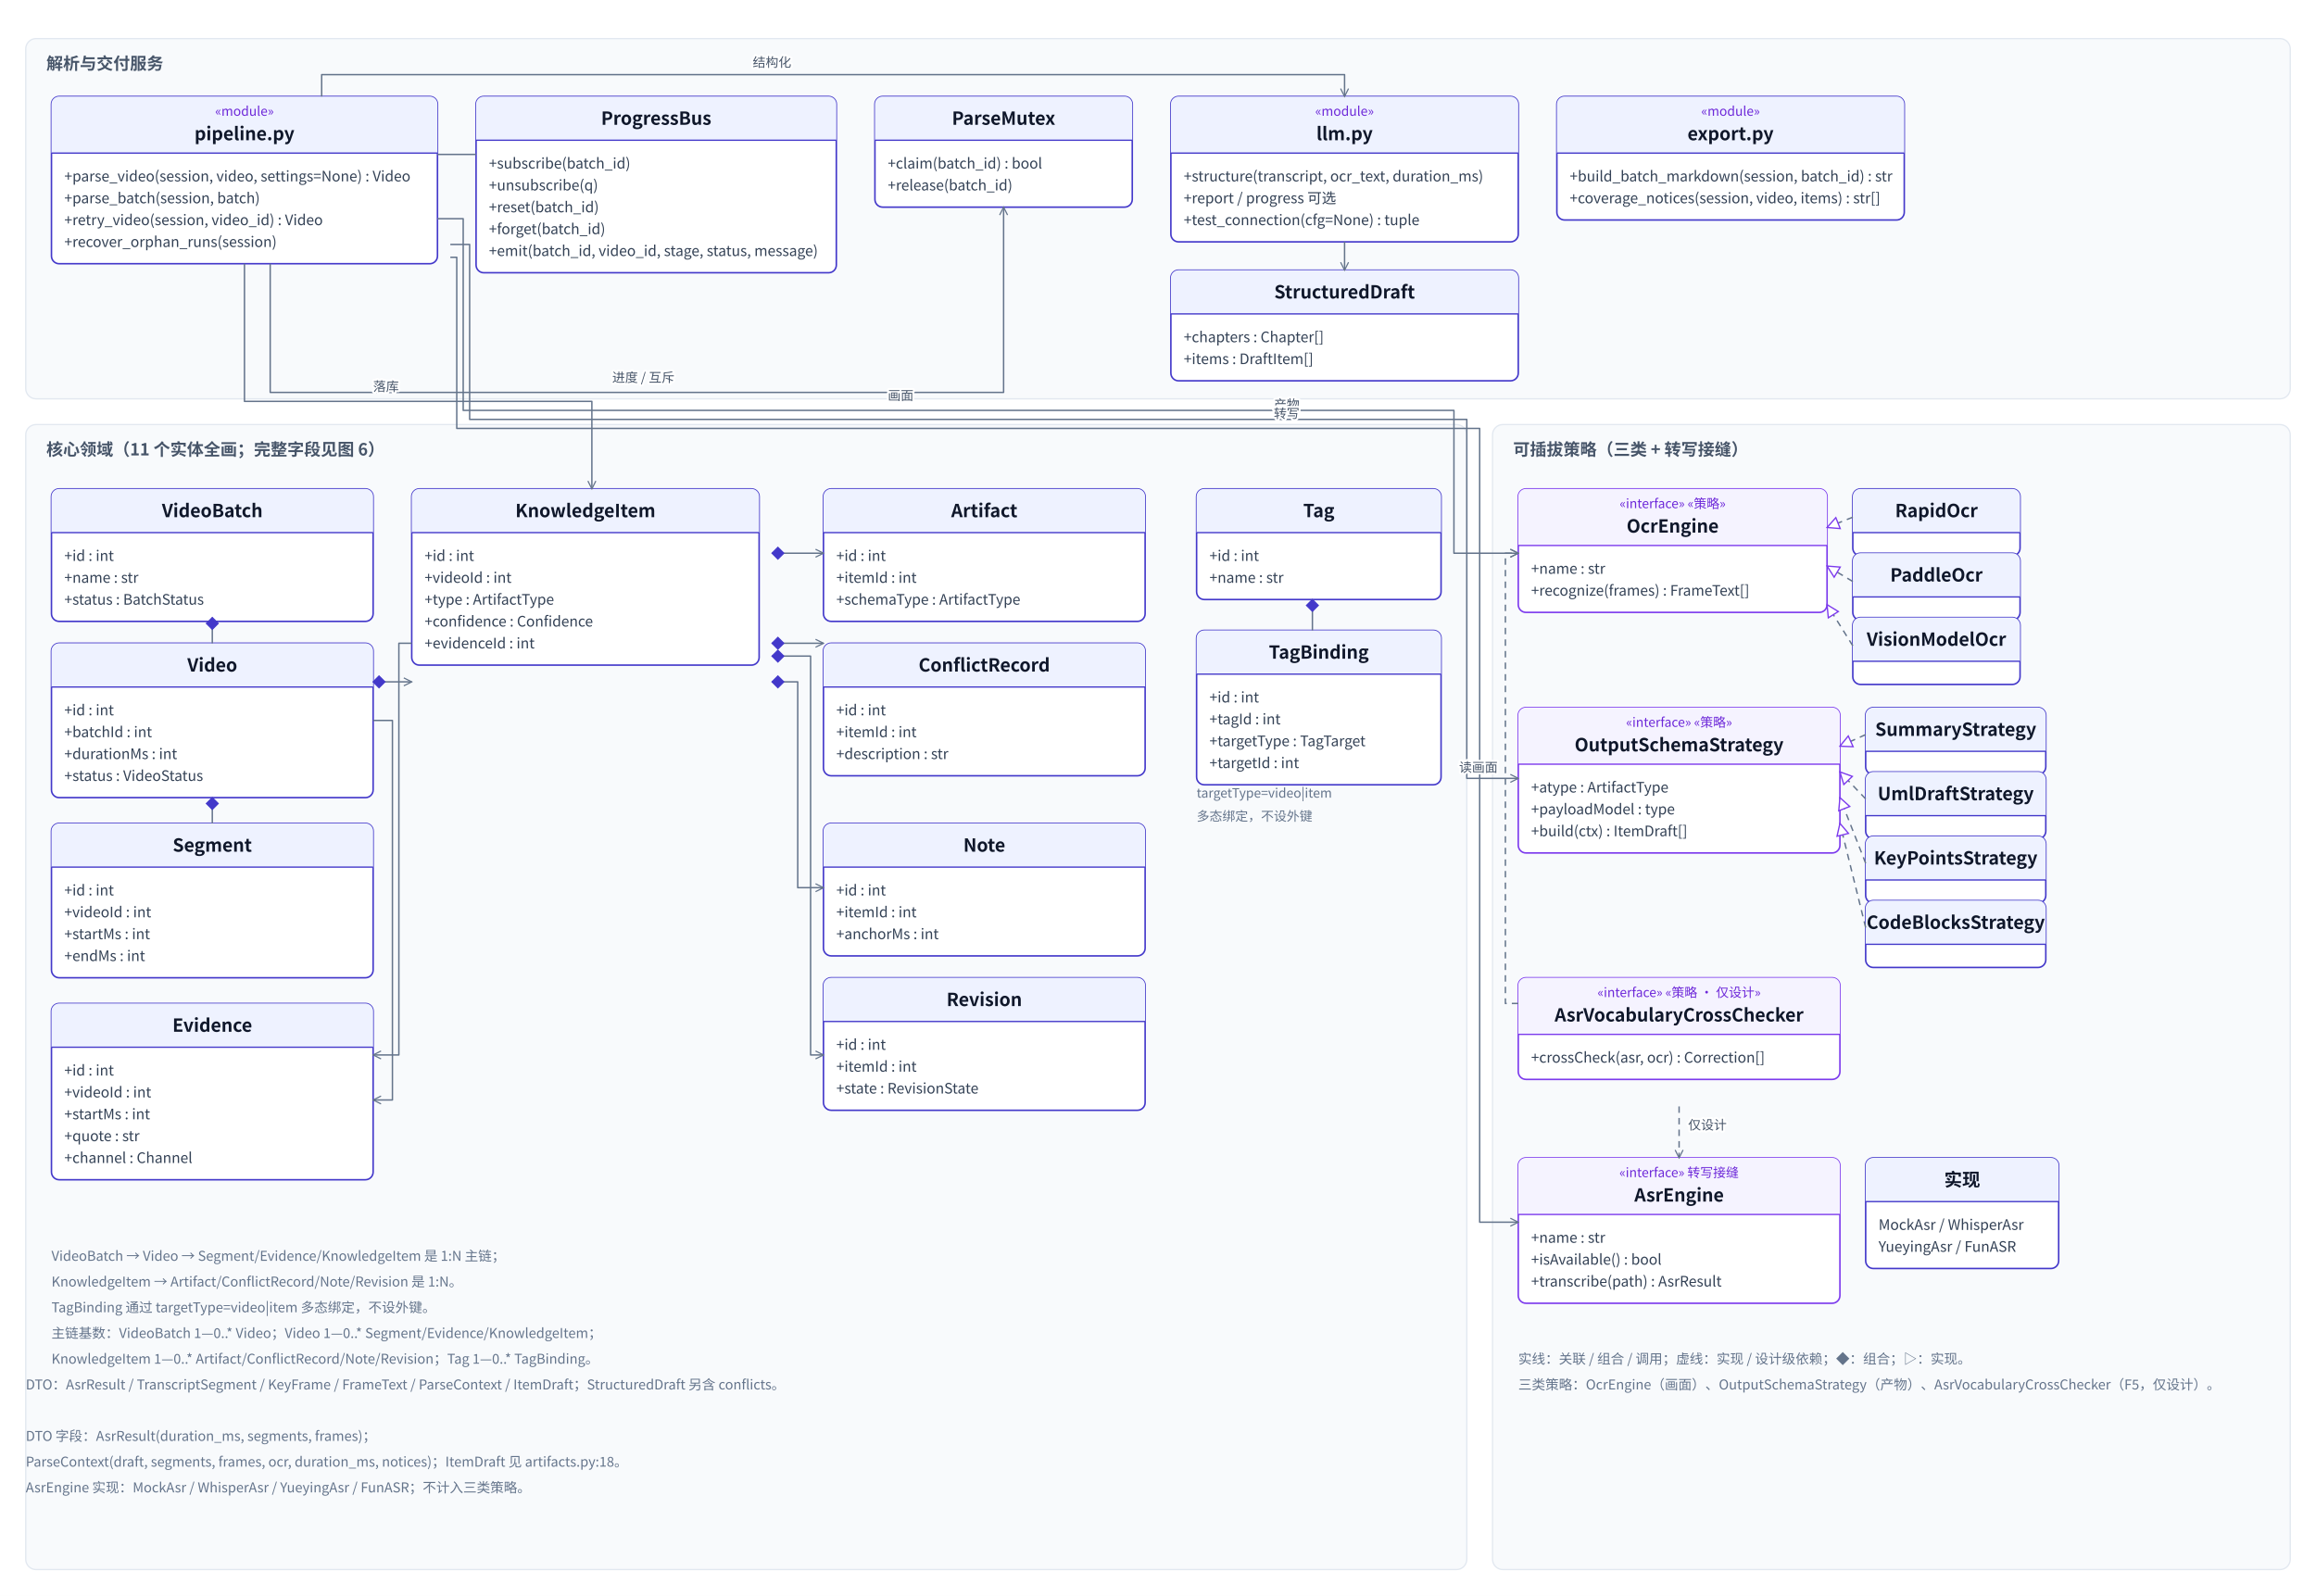
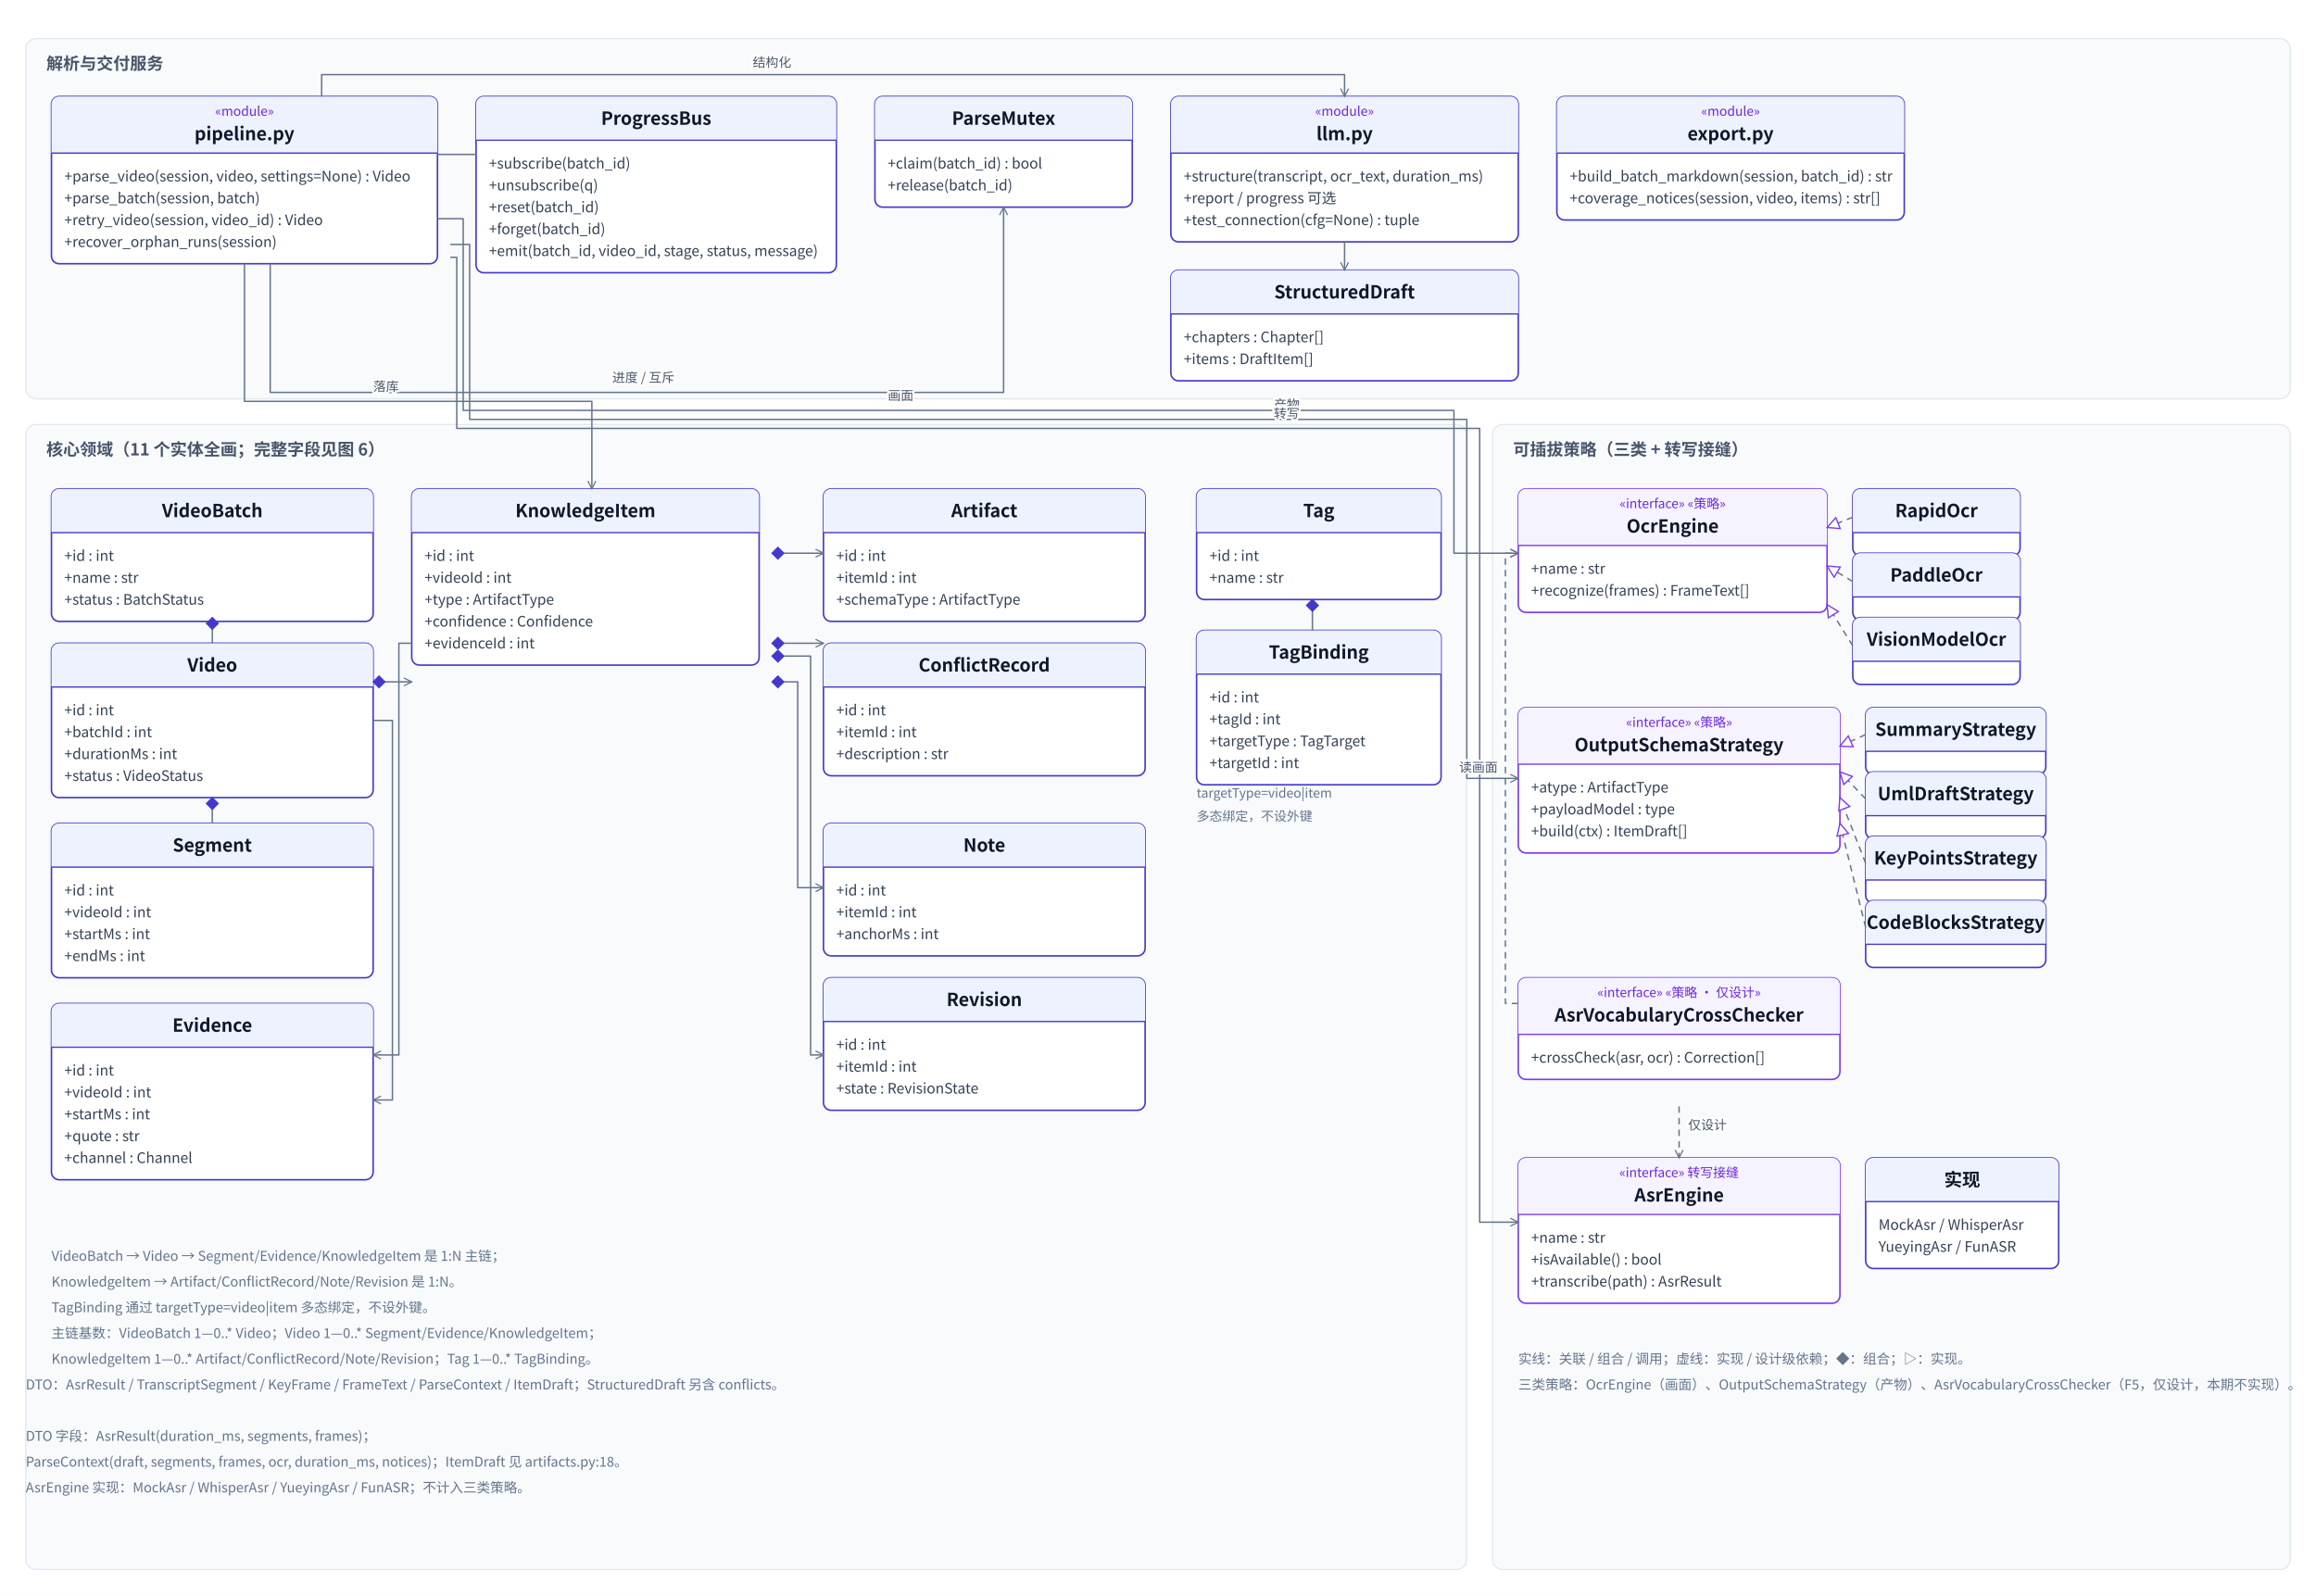
<svg xmlns="http://www.w3.org/2000/svg" width="1800" height="1240" viewBox="0 0 1800 1240" font-family="Source Han Sans CN, Microsoft YaHei, PingFang SC, Noto Sans CJK SC, sans-serif">
  <defs>
    <marker id="arrow" viewBox="0 0 10 10" refX="9" refY="5" markerWidth="7" markerHeight="7" orient="auto-start-reverse">
      <path d="M1,1 L9,5 L1,9" fill="none" stroke="#64748B" stroke-width="1.2" />
    </marker>
    <marker id="tri" viewBox="0 0 12 12" refX="11" refY="6" markerWidth="10" markerHeight="10" orient="auto-start-reverse">
      <path d="M1,1 L11,6 L1,11 z" fill="#FFFFFF" stroke="#7C3AED" stroke-width="1.1" />
    </marker>
    <marker id="diamond" viewBox="0 0 12 12" refX="1" refY="6" markerWidth="10" markerHeight="10" orient="auto">
      <path d="M1,6 L6,1 L11,6 L6,11 z" fill="#4338CA" stroke="#4338CA" stroke-width="1" />
    </marker>
  </defs>
  <rect x="0" y="0" width="1800" height="1240" rx="0" fill="#FFFFFF" stroke="#FFFFFF" stroke-width="1" />
  <rect x="20" y="30" width="1760" height="280" rx="8" fill="#F8FAFC" stroke="#E2E8F0" stroke-width="1" />
  <text x="36" y="54" font-family="Source Han Sans CN, Microsoft YaHei, PingFang SC, Noto Sans CJK SC, sans-serif" font-size="13" font-weight="bold" fill="#475569" text-anchor="start">解析与交付服务</text>
  <rect x="40" y="75" width="300" height="130" rx="6" fill="#FFFFFF" stroke="#4338CA" stroke-width="1.2" />
  <path d="M46,75 h288 a6,6 0 0 1 6,6 v38 h-300 v-38 a6,6 0 0 1 6,-6 z" fill="#EEF2FF" />
  <line x1="40" y1="119" x2="340" y2="119" stroke="#4338CA" stroke-width="1" />
  <text x="190.0" y="90" font-family="Source Han Sans CN, Microsoft YaHei, PingFang SC, Noto Sans CJK SC, sans-serif" font-size="10" font-weight="normal" fill="#6D28D9" text-anchor="middle">«module»</text>
  <text x="190.0" y="109" font-family="Source Han Sans CN, Microsoft YaHei, PingFang SC, Noto Sans CJK SC, sans-serif" font-size="14" font-weight="bold" fill="#0F172A" text-anchor="middle">pipeline.py</text>
  <text x="50" y="141" font-family="Source Han Sans CN, Microsoft YaHei, PingFang SC, Noto Sans CJK SC, sans-serif" font-size="11.2" font-weight="normal" fill="#334155" text-anchor="start">+parse_video(session, video, settings=None) : Video</text>
  <text x="50" y="158" font-family="Source Han Sans CN, Microsoft YaHei, PingFang SC, Noto Sans CJK SC, sans-serif" font-size="11.2" font-weight="normal" fill="#334155" text-anchor="start">+parse_batch(session, batch)</text>
  <text x="50" y="175" font-family="Source Han Sans CN, Microsoft YaHei, PingFang SC, Noto Sans CJK SC, sans-serif" font-size="11.2" font-weight="normal" fill="#334155" text-anchor="start">+retry_video(session, video_id) : Video</text>
  <text x="50" y="192" font-family="Source Han Sans CN, Microsoft YaHei, PingFang SC, Noto Sans CJK SC, sans-serif" font-size="11.2" font-weight="normal" fill="#334155" text-anchor="start">+recover_orphan_runs(session)</text>
  <rect x="370" y="75" width="280" height="137" rx="6" fill="#FFFFFF" stroke="#4338CA" stroke-width="1.2" />
  <path d="M376,75 h268 a6,6 0 0 1 6,6 v28 h-280 v-28 a6,6 0 0 1 6,-6 z" fill="#EEF2FF" />
  <line x1="370" y1="109" x2="650" y2="109" stroke="#4338CA" stroke-width="1" />
  <text x="510.0" y="97" font-family="Source Han Sans CN, Microsoft YaHei, PingFang SC, Noto Sans CJK SC, sans-serif" font-size="14" font-weight="bold" fill="#0F172A" text-anchor="middle">ProgressBus</text>
  <text x="380" y="131" font-family="Source Han Sans CN, Microsoft YaHei, PingFang SC, Noto Sans CJK SC, sans-serif" font-size="11.2" font-weight="normal" fill="#334155" text-anchor="start">+subscribe(batch_id)</text>
  <text x="380" y="148" font-family="Source Han Sans CN, Microsoft YaHei, PingFang SC, Noto Sans CJK SC, sans-serif" font-size="11.2" font-weight="normal" fill="#334155" text-anchor="start">+unsubscribe(q)</text>
  <text x="380" y="165" font-family="Source Han Sans CN, Microsoft YaHei, PingFang SC, Noto Sans CJK SC, sans-serif" font-size="11.2" font-weight="normal" fill="#334155" text-anchor="start">+reset(batch_id)</text>
  <text x="380" y="182" font-family="Source Han Sans CN, Microsoft YaHei, PingFang SC, Noto Sans CJK SC, sans-serif" font-size="11.2" font-weight="normal" fill="#334155" text-anchor="start">+forget(batch_id)</text>
  <text x="380" y="199" font-family="Source Han Sans CN, Microsoft YaHei, PingFang SC, Noto Sans CJK SC, sans-serif" font-size="11.2" font-weight="normal" fill="#334155" text-anchor="start">+emit(batch_id, video_id, stage, status, message)</text>
  <rect x="680" y="75" width="200" height="86" rx="6" fill="#FFFFFF" stroke="#4338CA" stroke-width="1.2" />
  <path d="M686,75 h188 a6,6 0 0 1 6,6 v28 h-200 v-28 a6,6 0 0 1 6,-6 z" fill="#EEF2FF" />
  <line x1="680" y1="109" x2="880" y2="109" stroke="#4338CA" stroke-width="1" />
  <text x="780.0" y="97" font-family="Source Han Sans CN, Microsoft YaHei, PingFang SC, Noto Sans CJK SC, sans-serif" font-size="14" font-weight="bold" fill="#0F172A" text-anchor="middle">ParseMutex</text>
  <text x="690" y="131" font-family="Source Han Sans CN, Microsoft YaHei, PingFang SC, Noto Sans CJK SC, sans-serif" font-size="11.2" font-weight="normal" fill="#334155" text-anchor="start">+claim(batch_id) : bool</text>
  <text x="690" y="148" font-family="Source Han Sans CN, Microsoft YaHei, PingFang SC, Noto Sans CJK SC, sans-serif" font-size="11.2" font-weight="normal" fill="#334155" text-anchor="start">+release(batch_id)</text>
  <rect x="910" y="75" width="270" height="113" rx="6" fill="#FFFFFF" stroke="#4338CA" stroke-width="1.2" />
  <path d="M916,75 h258 a6,6 0 0 1 6,6 v38 h-270 v-38 a6,6 0 0 1 6,-6 z" fill="#EEF2FF" />
  <line x1="910" y1="119" x2="1180" y2="119" stroke="#4338CA" stroke-width="1" />
  <text x="1045.0" y="90" font-family="Source Han Sans CN, Microsoft YaHei, PingFang SC, Noto Sans CJK SC, sans-serif" font-size="10" font-weight="normal" fill="#6D28D9" text-anchor="middle">«module»</text>
  <text x="1045.0" y="109" font-family="Source Han Sans CN, Microsoft YaHei, PingFang SC, Noto Sans CJK SC, sans-serif" font-size="14" font-weight="bold" fill="#0F172A" text-anchor="middle">llm.py</text>
  <text x="920" y="141" font-family="Source Han Sans CN, Microsoft YaHei, PingFang SC, Noto Sans CJK SC, sans-serif" font-size="11.2" font-weight="normal" fill="#334155" text-anchor="start">+structure(transcript, ocr_text, duration_ms)</text>
  <text x="920" y="158" font-family="Source Han Sans CN, Microsoft YaHei, PingFang SC, Noto Sans CJK SC, sans-serif" font-size="11.2" font-weight="normal" fill="#334155" text-anchor="start">+report / progress 可选</text>
  <text x="920" y="175" font-family="Source Han Sans CN, Microsoft YaHei, PingFang SC, Noto Sans CJK SC, sans-serif" font-size="11.2" font-weight="normal" fill="#334155" text-anchor="start">+test_connection(cfg=None) : tuple</text>
  <rect x="1210" y="75" width="270" height="96" rx="6" fill="#FFFFFF" stroke="#4338CA" stroke-width="1.2" />
  <path d="M1216,75 h258 a6,6 0 0 1 6,6 v38 h-270 v-38 a6,6 0 0 1 6,-6 z" fill="#EEF2FF" />
  <line x1="1210" y1="119" x2="1480" y2="119" stroke="#4338CA" stroke-width="1" />
  <text x="1345.0" y="90" font-family="Source Han Sans CN, Microsoft YaHei, PingFang SC, Noto Sans CJK SC, sans-serif" font-size="10" font-weight="normal" fill="#6D28D9" text-anchor="middle">«module»</text>
  <text x="1345.0" y="109" font-family="Source Han Sans CN, Microsoft YaHei, PingFang SC, Noto Sans CJK SC, sans-serif" font-size="14" font-weight="bold" fill="#0F172A" text-anchor="middle">export.py</text>
  <text x="1220" y="141" font-family="Source Han Sans CN, Microsoft YaHei, PingFang SC, Noto Sans CJK SC, sans-serif" font-size="11.2" font-weight="normal" fill="#334155" text-anchor="start">+build_batch_markdown(session, batch_id) : str</text>
  <text x="1220" y="158" font-family="Source Han Sans CN, Microsoft YaHei, PingFang SC, Noto Sans CJK SC, sans-serif" font-size="11.2" font-weight="normal" fill="#334155" text-anchor="start">+coverage_notices(session, video, items) : str[]</text>
  <rect x="910" y="210" width="270" height="86" rx="6" fill="#FFFFFF" stroke="#4338CA" stroke-width="1.2" />
  <path d="M916,210 h258 a6,6 0 0 1 6,6 v28 h-270 v-28 a6,6 0 0 1 6,-6 z" fill="#EEF2FF" />
  <line x1="910" y1="244" x2="1180" y2="244" stroke="#4338CA" stroke-width="1" />
  <text x="1045.0" y="232" font-family="Source Han Sans CN, Microsoft YaHei, PingFang SC, Noto Sans CJK SC, sans-serif" font-size="14" font-weight="bold" fill="#0F172A" text-anchor="middle">StructuredDraft</text>
  <text x="920" y="266" font-family="Source Han Sans CN, Microsoft YaHei, PingFang SC, Noto Sans CJK SC, sans-serif" font-size="11.2" font-weight="normal" fill="#334155" text-anchor="start">+chapters : Chapter[]</text>
  <text x="920" y="283" font-family="Source Han Sans CN, Microsoft YaHei, PingFang SC, Noto Sans CJK SC, sans-serif" font-size="11.2" font-weight="normal" fill="#334155" text-anchor="start">+items : DraftItem[]</text>
  <rect x="20" y="330" width="1120" height="890" rx="8" fill="#F8FAFC" stroke="#E2E8F0" stroke-width="1" />
  <text x="36" y="354" font-family="Source Han Sans CN, Microsoft YaHei, PingFang SC, Noto Sans CJK SC, sans-serif" font-size="13" font-weight="bold" fill="#475569" text-anchor="start">核心领域（11 个实体全画；完整字段见图 6）</text>
  <rect x="40" y="380" width="250" height="103" rx="6" fill="#FFFFFF" stroke="#4338CA" stroke-width="1.2" />
  <path d="M46,380 h238 a6,6 0 0 1 6,6 v28 h-250 v-28 a6,6 0 0 1 6,-6 z" fill="#EEF2FF" />
  <line x1="40" y1="414" x2="290" y2="414" stroke="#4338CA" stroke-width="1" />
  <text x="165.0" y="402" font-family="Source Han Sans CN, Microsoft YaHei, PingFang SC, Noto Sans CJK SC, sans-serif" font-size="14" font-weight="bold" fill="#0F172A" text-anchor="middle">VideoBatch</text>
  <text x="50" y="436" font-family="Source Han Sans CN, Microsoft YaHei, PingFang SC, Noto Sans CJK SC, sans-serif" font-size="11.2" font-weight="normal" fill="#334155" text-anchor="start">+id : int</text>
  <text x="50" y="453" font-family="Source Han Sans CN, Microsoft YaHei, PingFang SC, Noto Sans CJK SC, sans-serif" font-size="11.2" font-weight="normal" fill="#334155" text-anchor="start">+name : str</text>
  <text x="50" y="470" font-family="Source Han Sans CN, Microsoft YaHei, PingFang SC, Noto Sans CJK SC, sans-serif" font-size="11.2" font-weight="normal" fill="#334155" text-anchor="start">+status : BatchStatus</text>
  <rect x="40" y="500" width="250" height="120" rx="6" fill="#FFFFFF" stroke="#4338CA" stroke-width="1.2" />
  <path d="M46,500 h238 a6,6 0 0 1 6,6 v28 h-250 v-28 a6,6 0 0 1 6,-6 z" fill="#EEF2FF" />
  <line x1="40" y1="534" x2="290" y2="534" stroke="#4338CA" stroke-width="1" />
  <text x="165.0" y="522" font-family="Source Han Sans CN, Microsoft YaHei, PingFang SC, Noto Sans CJK SC, sans-serif" font-size="14" font-weight="bold" fill="#0F172A" text-anchor="middle">Video</text>
  <text x="50" y="556" font-family="Source Han Sans CN, Microsoft YaHei, PingFang SC, Noto Sans CJK SC, sans-serif" font-size="11.2" font-weight="normal" fill="#334155" text-anchor="start">+id : int</text>
  <text x="50" y="573" font-family="Source Han Sans CN, Microsoft YaHei, PingFang SC, Noto Sans CJK SC, sans-serif" font-size="11.2" font-weight="normal" fill="#334155" text-anchor="start">+batchId : int</text>
  <text x="50" y="590" font-family="Source Han Sans CN, Microsoft YaHei, PingFang SC, Noto Sans CJK SC, sans-serif" font-size="11.2" font-weight="normal" fill="#334155" text-anchor="start">+durationMs : int</text>
  <text x="50" y="607" font-family="Source Han Sans CN, Microsoft YaHei, PingFang SC, Noto Sans CJK SC, sans-serif" font-size="11.2" font-weight="normal" fill="#334155" text-anchor="start">+status : VideoStatus</text>
  <rect x="40" y="640" width="250" height="120" rx="6" fill="#FFFFFF" stroke="#4338CA" stroke-width="1.2" />
  <path d="M46,640 h238 a6,6 0 0 1 6,6 v28 h-250 v-28 a6,6 0 0 1 6,-6 z" fill="#EEF2FF" />
  <line x1="40" y1="674" x2="290" y2="674" stroke="#4338CA" stroke-width="1" />
  <text x="165.0" y="662" font-family="Source Han Sans CN, Microsoft YaHei, PingFang SC, Noto Sans CJK SC, sans-serif" font-size="14" font-weight="bold" fill="#0F172A" text-anchor="middle">Segment</text>
  <text x="50" y="696" font-family="Source Han Sans CN, Microsoft YaHei, PingFang SC, Noto Sans CJK SC, sans-serif" font-size="11.2" font-weight="normal" fill="#334155" text-anchor="start">+id : int</text>
  <text x="50" y="713" font-family="Source Han Sans CN, Microsoft YaHei, PingFang SC, Noto Sans CJK SC, sans-serif" font-size="11.2" font-weight="normal" fill="#334155" text-anchor="start">+videoId : int</text>
  <text x="50" y="730" font-family="Source Han Sans CN, Microsoft YaHei, PingFang SC, Noto Sans CJK SC, sans-serif" font-size="11.2" font-weight="normal" fill="#334155" text-anchor="start">+startMs : int</text>
  <text x="50" y="747" font-family="Source Han Sans CN, Microsoft YaHei, PingFang SC, Noto Sans CJK SC, sans-serif" font-size="11.2" font-weight="normal" fill="#334155" text-anchor="start">+endMs : int</text>
  <rect x="40" y="780" width="250" height="137" rx="6" fill="#FFFFFF" stroke="#4338CA" stroke-width="1.2" />
  <path d="M46,780 h238 a6,6 0 0 1 6,6 v28 h-250 v-28 a6,6 0 0 1 6,-6 z" fill="#EEF2FF" />
  <line x1="40" y1="814" x2="290" y2="814" stroke="#4338CA" stroke-width="1" />
  <text x="165.0" y="802" font-family="Source Han Sans CN, Microsoft YaHei, PingFang SC, Noto Sans CJK SC, sans-serif" font-size="14" font-weight="bold" fill="#0F172A" text-anchor="middle">Evidence</text>
  <text x="50" y="836" font-family="Source Han Sans CN, Microsoft YaHei, PingFang SC, Noto Sans CJK SC, sans-serif" font-size="11.2" font-weight="normal" fill="#334155" text-anchor="start">+id : int</text>
  <text x="50" y="853" font-family="Source Han Sans CN, Microsoft YaHei, PingFang SC, Noto Sans CJK SC, sans-serif" font-size="11.2" font-weight="normal" fill="#334155" text-anchor="start">+videoId : int</text>
  <text x="50" y="870" font-family="Source Han Sans CN, Microsoft YaHei, PingFang SC, Noto Sans CJK SC, sans-serif" font-size="11.2" font-weight="normal" fill="#334155" text-anchor="start">+startMs : int</text>
  <text x="50" y="887" font-family="Source Han Sans CN, Microsoft YaHei, PingFang SC, Noto Sans CJK SC, sans-serif" font-size="11.2" font-weight="normal" fill="#334155" text-anchor="start">+quote : str</text>
  <text x="50" y="904" font-family="Source Han Sans CN, Microsoft YaHei, PingFang SC, Noto Sans CJK SC, sans-serif" font-size="11.2" font-weight="normal" fill="#334155" text-anchor="start">+channel : Channel</text>
  <rect x="320" y="380" width="270" height="137" rx="6" fill="#FFFFFF" stroke="#4338CA" stroke-width="1.2" />
  <path d="M326,380 h258 a6,6 0 0 1 6,6 v28 h-270 v-28 a6,6 0 0 1 6,-6 z" fill="#EEF2FF" />
  <line x1="320" y1="414" x2="590" y2="414" stroke="#4338CA" stroke-width="1" />
  <text x="455.0" y="402" font-family="Source Han Sans CN, Microsoft YaHei, PingFang SC, Noto Sans CJK SC, sans-serif" font-size="14" font-weight="bold" fill="#0F172A" text-anchor="middle">KnowledgeItem</text>
  <text x="330" y="436" font-family="Source Han Sans CN, Microsoft YaHei, PingFang SC, Noto Sans CJK SC, sans-serif" font-size="11.2" font-weight="normal" fill="#334155" text-anchor="start">+id : int</text>
  <text x="330" y="453" font-family="Source Han Sans CN, Microsoft YaHei, PingFang SC, Noto Sans CJK SC, sans-serif" font-size="11.2" font-weight="normal" fill="#334155" text-anchor="start">+videoId : int</text>
  <text x="330" y="470" font-family="Source Han Sans CN, Microsoft YaHei, PingFang SC, Noto Sans CJK SC, sans-serif" font-size="11.2" font-weight="normal" fill="#334155" text-anchor="start">+type : ArtifactType</text>
  <text x="330" y="487" font-family="Source Han Sans CN, Microsoft YaHei, PingFang SC, Noto Sans CJK SC, sans-serif" font-size="11.2" font-weight="normal" fill="#334155" text-anchor="start">+confidence : Confidence</text>
  <text x="330" y="504" font-family="Source Han Sans CN, Microsoft YaHei, PingFang SC, Noto Sans CJK SC, sans-serif" font-size="11.2" font-weight="normal" fill="#334155" text-anchor="start">+evidenceId : int</text>
  <rect x="640" y="380" width="250" height="103" rx="6" fill="#FFFFFF" stroke="#4338CA" stroke-width="1.2" />
  <path d="M646,380 h238 a6,6 0 0 1 6,6 v28 h-250 v-28 a6,6 0 0 1 6,-6 z" fill="#EEF2FF" />
  <line x1="640" y1="414" x2="890" y2="414" stroke="#4338CA" stroke-width="1" />
  <text x="765.0" y="402" font-family="Source Han Sans CN, Microsoft YaHei, PingFang SC, Noto Sans CJK SC, sans-serif" font-size="14" font-weight="bold" fill="#0F172A" text-anchor="middle">Artifact</text>
  <text x="650" y="436" font-family="Source Han Sans CN, Microsoft YaHei, PingFang SC, Noto Sans CJK SC, sans-serif" font-size="11.2" font-weight="normal" fill="#334155" text-anchor="start">+id : int</text>
  <text x="650" y="453" font-family="Source Han Sans CN, Microsoft YaHei, PingFang SC, Noto Sans CJK SC, sans-serif" font-size="11.2" font-weight="normal" fill="#334155" text-anchor="start">+itemId : int</text>
  <text x="650" y="470" font-family="Source Han Sans CN, Microsoft YaHei, PingFang SC, Noto Sans CJK SC, sans-serif" font-size="11.2" font-weight="normal" fill="#334155" text-anchor="start">+schemaType : ArtifactType</text>
  <rect x="640" y="500" width="250" height="103" rx="6" fill="#FFFFFF" stroke="#4338CA" stroke-width="1.2" />
  <path d="M646,500 h238 a6,6 0 0 1 6,6 v28 h-250 v-28 a6,6 0 0 1 6,-6 z" fill="#EEF2FF" />
  <line x1="640" y1="534" x2="890" y2="534" stroke="#4338CA" stroke-width="1" />
  <text x="765.0" y="522" font-family="Source Han Sans CN, Microsoft YaHei, PingFang SC, Noto Sans CJK SC, sans-serif" font-size="14" font-weight="bold" fill="#0F172A" text-anchor="middle">ConflictRecord</text>
  <text x="650" y="556" font-family="Source Han Sans CN, Microsoft YaHei, PingFang SC, Noto Sans CJK SC, sans-serif" font-size="11.2" font-weight="normal" fill="#334155" text-anchor="start">+id : int</text>
  <text x="650" y="573" font-family="Source Han Sans CN, Microsoft YaHei, PingFang SC, Noto Sans CJK SC, sans-serif" font-size="11.2" font-weight="normal" fill="#334155" text-anchor="start">+itemId : int</text>
  <text x="650" y="590" font-family="Source Han Sans CN, Microsoft YaHei, PingFang SC, Noto Sans CJK SC, sans-serif" font-size="11.2" font-weight="normal" fill="#334155" text-anchor="start">+description : str</text>
  <rect x="640" y="640" width="250" height="103" rx="6" fill="#FFFFFF" stroke="#4338CA" stroke-width="1.2" />
  <path d="M646,640 h238 a6,6 0 0 1 6,6 v28 h-250 v-28 a6,6 0 0 1 6,-6 z" fill="#EEF2FF" />
  <line x1="640" y1="674" x2="890" y2="674" stroke="#4338CA" stroke-width="1" />
  <text x="765.0" y="662" font-family="Source Han Sans CN, Microsoft YaHei, PingFang SC, Noto Sans CJK SC, sans-serif" font-size="14" font-weight="bold" fill="#0F172A" text-anchor="middle">Note</text>
  <text x="650" y="696" font-family="Source Han Sans CN, Microsoft YaHei, PingFang SC, Noto Sans CJK SC, sans-serif" font-size="11.2" font-weight="normal" fill="#334155" text-anchor="start">+id : int</text>
  <text x="650" y="713" font-family="Source Han Sans CN, Microsoft YaHei, PingFang SC, Noto Sans CJK SC, sans-serif" font-size="11.2" font-weight="normal" fill="#334155" text-anchor="start">+itemId : int</text>
  <text x="650" y="730" font-family="Source Han Sans CN, Microsoft YaHei, PingFang SC, Noto Sans CJK SC, sans-serif" font-size="11.2" font-weight="normal" fill="#334155" text-anchor="start">+anchorMs : int</text>
  <rect x="640" y="760" width="250" height="103" rx="6" fill="#FFFFFF" stroke="#4338CA" stroke-width="1.2" />
  <path d="M646,760 h238 a6,6 0 0 1 6,6 v28 h-250 v-28 a6,6 0 0 1 6,-6 z" fill="#EEF2FF" />
  <line x1="640" y1="794" x2="890" y2="794" stroke="#4338CA" stroke-width="1" />
  <text x="765.0" y="782" font-family="Source Han Sans CN, Microsoft YaHei, PingFang SC, Noto Sans CJK SC, sans-serif" font-size="14" font-weight="bold" fill="#0F172A" text-anchor="middle">Revision</text>
  <text x="650" y="816" font-family="Source Han Sans CN, Microsoft YaHei, PingFang SC, Noto Sans CJK SC, sans-serif" font-size="11.2" font-weight="normal" fill="#334155" text-anchor="start">+id : int</text>
  <text x="650" y="833" font-family="Source Han Sans CN, Microsoft YaHei, PingFang SC, Noto Sans CJK SC, sans-serif" font-size="11.2" font-weight="normal" fill="#334155" text-anchor="start">+itemId : int</text>
  <text x="650" y="850" font-family="Source Han Sans CN, Microsoft YaHei, PingFang SC, Noto Sans CJK SC, sans-serif" font-size="11.2" font-weight="normal" fill="#334155" text-anchor="start">+state : RevisionState</text>
  <rect x="930" y="380" width="190" height="86" rx="6" fill="#FFFFFF" stroke="#4338CA" stroke-width="1.2" />
  <path d="M936,380 h178 a6,6 0 0 1 6,6 v28 h-190 v-28 a6,6 0 0 1 6,-6 z" fill="#EEF2FF" />
  <line x1="930" y1="414" x2="1120" y2="414" stroke="#4338CA" stroke-width="1" />
  <text x="1025.0" y="402" font-family="Source Han Sans CN, Microsoft YaHei, PingFang SC, Noto Sans CJK SC, sans-serif" font-size="14" font-weight="bold" fill="#0F172A" text-anchor="middle">Tag</text>
  <text x="940" y="436" font-family="Source Han Sans CN, Microsoft YaHei, PingFang SC, Noto Sans CJK SC, sans-serif" font-size="11.2" font-weight="normal" fill="#334155" text-anchor="start">+id : int</text>
  <text x="940" y="453" font-family="Source Han Sans CN, Microsoft YaHei, PingFang SC, Noto Sans CJK SC, sans-serif" font-size="11.2" font-weight="normal" fill="#334155" text-anchor="start">+name : str</text>
  <rect x="930" y="490" width="190" height="120" rx="6" fill="#FFFFFF" stroke="#4338CA" stroke-width="1.2" />
  <path d="M936,490 h178 a6,6 0 0 1 6,6 v28 h-190 v-28 a6,6 0 0 1 6,-6 z" fill="#EEF2FF" />
  <line x1="930" y1="524" x2="1120" y2="524" stroke="#4338CA" stroke-width="1" />
  <text x="1025.0" y="512" font-family="Source Han Sans CN, Microsoft YaHei, PingFang SC, Noto Sans CJK SC, sans-serif" font-size="14" font-weight="bold" fill="#0F172A" text-anchor="middle">TagBinding</text>
  <text x="940" y="546" font-family="Source Han Sans CN, Microsoft YaHei, PingFang SC, Noto Sans CJK SC, sans-serif" font-size="11.2" font-weight="normal" fill="#334155" text-anchor="start">+id : int</text>
  <text x="940" y="563" font-family="Source Han Sans CN, Microsoft YaHei, PingFang SC, Noto Sans CJK SC, sans-serif" font-size="11.2" font-weight="normal" fill="#334155" text-anchor="start">+tagId : int</text>
  <text x="940" y="580" font-family="Source Han Sans CN, Microsoft YaHei, PingFang SC, Noto Sans CJK SC, sans-serif" font-size="11.2" font-weight="normal" fill="#334155" text-anchor="start">+targetType : TagTarget</text>
  <text x="940" y="597" font-family="Source Han Sans CN, Microsoft YaHei, PingFang SC, Noto Sans CJK SC, sans-serif" font-size="11.2" font-weight="normal" fill="#334155" text-anchor="start">+targetId : int</text>
  <text x="930" y="620" font-family="Source Han Sans CN, Microsoft YaHei, PingFang SC, Noto Sans CJK SC, sans-serif" font-size="10" font-weight="normal" fill="#64748B" text-anchor="start">targetType=video|item</text>
  <text x="930" y="638" font-family="Source Han Sans CN, Microsoft YaHei, PingFang SC, Noto Sans CJK SC, sans-serif" font-size="10" font-weight="normal" fill="#64748B" text-anchor="start">多态绑定，不设外键</text>
  <text x="40" y="980" font-family="Source Han Sans CN, Microsoft YaHei, PingFang SC, Noto Sans CJK SC, sans-serif" font-size="10.5" font-weight="normal" fill="#64748B" text-anchor="start">VideoBatch → Video → Segment/Evidence/KnowledgeItem 是 1:N 主链；</text>
  <text x="40" y="1000" font-family="Source Han Sans CN, Microsoft YaHei, PingFang SC, Noto Sans CJK SC, sans-serif" font-size="10.5" font-weight="normal" fill="#64748B" text-anchor="start">KnowledgeItem → Artifact/ConflictRecord/Note/Revision 是 1:N。</text>
  <text x="40" y="1020" font-family="Source Han Sans CN, Microsoft YaHei, PingFang SC, Noto Sans CJK SC, sans-serif" font-size="10.5" font-weight="normal" fill="#64748B" text-anchor="start">TagBinding 通过 targetType=video|item 多态绑定，不设外键。</text>
  <text x="40" y="1040" font-family="Source Han Sans CN, Microsoft YaHei, PingFang SC, Noto Sans CJK SC, sans-serif" font-size="10.5" font-weight="normal" fill="#64748B" text-anchor="start">主链基数：VideoBatch 1—0..* Video；Video 1—0..* Segment/Evidence/KnowledgeItem；</text>
  <text x="40" y="1060" font-family="Source Han Sans CN, Microsoft YaHei, PingFang SC, Noto Sans CJK SC, sans-serif" font-size="10.5" font-weight="normal" fill="#64748B" text-anchor="start">KnowledgeItem 1—0..* Artifact/ConflictRecord/Note/Revision；Tag 1—0..* TagBinding。</text>
  <rect x="1160" y="330" width="620" height="890" rx="8" fill="#F8FAFC" stroke="#E2E8F0" stroke-width="1" />
  <text x="1176" y="354" font-family="Source Han Sans CN, Microsoft YaHei, PingFang SC, Noto Sans CJK SC, sans-serif" font-size="13" font-weight="bold" fill="#475569" text-anchor="start">可插拔策略（三类 + 转写接缝）</text>
  <rect x="1180" y="380" width="240" height="96" rx="6" fill="#FFFFFF" stroke="#7C3AED" stroke-width="1.2" />
  <path d="M1186,380 h228 a6,6 0 0 1 6,6 v38 h-240 v-38 a6,6 0 0 1 6,-6 z" fill="#F5F3FF" />
  <line x1="1180" y1="424" x2="1420" y2="424" stroke="#7C3AED" stroke-width="1" />
  <text x="1300.0" y="395" font-family="Source Han Sans CN, Microsoft YaHei, PingFang SC, Noto Sans CJK SC, sans-serif" font-size="10" font-weight="normal" fill="#6D28D9" text-anchor="middle">«interface»  «策略»</text>
  <text x="1300.0" y="414" font-family="Source Han Sans CN, Microsoft YaHei, PingFang SC, Noto Sans CJK SC, sans-serif" font-size="14" font-weight="bold" fill="#0F172A" text-anchor="middle">OcrEngine</text>
  <text x="1190" y="446" font-family="Source Han Sans CN, Microsoft YaHei, PingFang SC, Noto Sans CJK SC, sans-serif" font-size="11.2" font-weight="normal" fill="#334155" text-anchor="start">+name : str</text>
  <text x="1190" y="463" font-family="Source Han Sans CN, Microsoft YaHei, PingFang SC, Noto Sans CJK SC, sans-serif" font-size="11.2" font-weight="normal" fill="#334155" text-anchor="start">+recognize(frames) : FrameText[]</text>
  <rect x="1440" y="380" width="130" height="52" rx="6" fill="#FFFFFF" stroke="#4338CA" stroke-width="1.2" />
  <path d="M1446,380 h118 a6,6 0 0 1 6,6 v28 h-130 v-28 a6,6 0 0 1 6,-6 z" fill="#EEF2FF" />
  <line x1="1440" y1="414" x2="1570" y2="414" stroke="#4338CA" stroke-width="1" />
  <text x="1505.0" y="402" font-family="Source Han Sans CN, Microsoft YaHei, PingFang SC, Noto Sans CJK SC, sans-serif" font-size="14" font-weight="bold" fill="#0F172A" text-anchor="middle">RapidOcr</text>
  <rect x="1440" y="430" width="130" height="52" rx="6" fill="#FFFFFF" stroke="#4338CA" stroke-width="1.2" />
  <path d="M1446,430 h118 a6,6 0 0 1 6,6 v28 h-130 v-28 a6,6 0 0 1 6,-6 z" fill="#EEF2FF" />
  <line x1="1440" y1="464" x2="1570" y2="464" stroke="#4338CA" stroke-width="1" />
  <text x="1505.0" y="452" font-family="Source Han Sans CN, Microsoft YaHei, PingFang SC, Noto Sans CJK SC, sans-serif" font-size="14" font-weight="bold" fill="#0F172A" text-anchor="middle">PaddleOcr</text>
  <rect x="1440" y="480" width="130" height="52" rx="6" fill="#FFFFFF" stroke="#4338CA" stroke-width="1.2" />
  <path d="M1446,480 h118 a6,6 0 0 1 6,6 v28 h-130 v-28 a6,6 0 0 1 6,-6 z" fill="#EEF2FF" />
  <line x1="1440" y1="514" x2="1570" y2="514" stroke="#4338CA" stroke-width="1" />
  <text x="1505.0" y="502" font-family="Source Han Sans CN, Microsoft YaHei, PingFang SC, Noto Sans CJK SC, sans-serif" font-size="14" font-weight="bold" fill="#0F172A" text-anchor="middle">VisionModelOcr</text>
  <rect x="1180" y="550" width="250" height="113" rx="6" fill="#FFFFFF" stroke="#7C3AED" stroke-width="1.2" />
  <path d="M1186,550 h238 a6,6 0 0 1 6,6 v38 h-250 v-38 a6,6 0 0 1 6,-6 z" fill="#F5F3FF" />
  <line x1="1180" y1="594" x2="1430" y2="594" stroke="#7C3AED" stroke-width="1" />
  <text x="1305.0" y="565" font-family="Source Han Sans CN, Microsoft YaHei, PingFang SC, Noto Sans CJK SC, sans-serif" font-size="10" font-weight="normal" fill="#6D28D9" text-anchor="middle">«interface»  «策略»</text>
  <text x="1305.0" y="584" font-family="Source Han Sans CN, Microsoft YaHei, PingFang SC, Noto Sans CJK SC, sans-serif" font-size="14" font-weight="bold" fill="#0F172A" text-anchor="middle">OutputSchemaStrategy</text>
  <text x="1190" y="616" font-family="Source Han Sans CN, Microsoft YaHei, PingFang SC, Noto Sans CJK SC, sans-serif" font-size="11.2" font-weight="normal" fill="#334155" text-anchor="start">+atype : ArtifactType</text>
  <text x="1190" y="633" font-family="Source Han Sans CN, Microsoft YaHei, PingFang SC, Noto Sans CJK SC, sans-serif" font-size="11.2" font-weight="normal" fill="#334155" text-anchor="start">+payloadModel : type</text>
  <text x="1190" y="650" font-family="Source Han Sans CN, Microsoft YaHei, PingFang SC, Noto Sans CJK SC, sans-serif" font-size="11.2" font-weight="normal" fill="#334155" text-anchor="start">+build(ctx) : ItemDraft[]</text>
  <rect x="1450" y="550" width="140" height="52" rx="6" fill="#FFFFFF" stroke="#4338CA" stroke-width="1.2" />
  <path d="M1456,550 h128 a6,6 0 0 1 6,6 v28 h-140 v-28 a6,6 0 0 1 6,-6 z" fill="#EEF2FF" />
  <line x1="1450" y1="584" x2="1590" y2="584" stroke="#4338CA" stroke-width="1" />
  <text x="1520.0" y="572" font-family="Source Han Sans CN, Microsoft YaHei, PingFang SC, Noto Sans CJK SC, sans-serif" font-size="14" font-weight="bold" fill="#0F172A" text-anchor="middle">SummaryStrategy</text>
  <rect x="1450" y="600" width="140" height="52" rx="6" fill="#FFFFFF" stroke="#4338CA" stroke-width="1.2" />
  <path d="M1456,600 h128 a6,6 0 0 1 6,6 v28 h-140 v-28 a6,6 0 0 1 6,-6 z" fill="#EEF2FF" />
  <line x1="1450" y1="634" x2="1590" y2="634" stroke="#4338CA" stroke-width="1" />
  <text x="1520.0" y="622" font-family="Source Han Sans CN, Microsoft YaHei, PingFang SC, Noto Sans CJK SC, sans-serif" font-size="14" font-weight="bold" fill="#0F172A" text-anchor="middle">UmlDraftStrategy</text>
  <rect x="1450" y="650" width="140" height="52" rx="6" fill="#FFFFFF" stroke="#4338CA" stroke-width="1.2" />
  <path d="M1456,650 h128 a6,6 0 0 1 6,6 v28 h-140 v-28 a6,6 0 0 1 6,-6 z" fill="#EEF2FF" />
  <line x1="1450" y1="684" x2="1590" y2="684" stroke="#4338CA" stroke-width="1" />
  <text x="1520.0" y="672" font-family="Source Han Sans CN, Microsoft YaHei, PingFang SC, Noto Sans CJK SC, sans-serif" font-size="14" font-weight="bold" fill="#0F172A" text-anchor="middle">KeyPointsStrategy</text>
  <rect x="1450" y="700" width="140" height="52" rx="6" fill="#FFFFFF" stroke="#4338CA" stroke-width="1.2" />
  <path d="M1456,700 h128 a6,6 0 0 1 6,6 v28 h-140 v-28 a6,6 0 0 1 6,-6 z" fill="#EEF2FF" />
  <line x1="1450" y1="734" x2="1590" y2="734" stroke="#4338CA" stroke-width="1" />
  <text x="1520.0" y="722" font-family="Source Han Sans CN, Microsoft YaHei, PingFang SC, Noto Sans CJK SC, sans-serif" font-size="14" font-weight="bold" fill="#0F172A" text-anchor="middle">CodeBlocksStrategy</text>
  <rect x="1180" y="760" width="250" height="79" rx="6" fill="#FFFFFF" stroke="#7C3AED" stroke-width="1.2" />
  <path d="M1186,760 h238 a6,6 0 0 1 6,6 v38 h-250 v-38 a6,6 0 0 1 6,-6 z" fill="#F5F3FF" />
  <line x1="1180" y1="804" x2="1430" y2="804" stroke="#7C3AED" stroke-width="1" />
  <text x="1305.0" y="775" font-family="Source Han Sans CN, Microsoft YaHei, PingFang SC, Noto Sans CJK SC, sans-serif" font-size="10" font-weight="normal" fill="#6D28D9" text-anchor="middle">«interface»  «策略 · 仅设计»</text>
  <text x="1305.0" y="794" font-family="Source Han Sans CN, Microsoft YaHei, PingFang SC, Noto Sans CJK SC, sans-serif" font-size="14" font-weight="bold" fill="#0F172A" text-anchor="middle">AsrVocabularyCrossChecker</text>
  <text x="1190" y="826" font-family="Source Han Sans CN, Microsoft YaHei, PingFang SC, Noto Sans CJK SC, sans-serif" font-size="11.2" font-weight="normal" fill="#334155" text-anchor="start">+crossCheck(asr, ocr) : Correction[]</text>
  <rect x="1180" y="900" width="250" height="113" rx="6" fill="#FFFFFF" stroke="#7C3AED" stroke-width="1.2" />
  <path d="M1186,900 h238 a6,6 0 0 1 6,6 v38 h-250 v-38 a6,6 0 0 1 6,-6 z" fill="#F5F3FF" />
  <line x1="1180" y1="944" x2="1430" y2="944" stroke="#7C3AED" stroke-width="1" />
  <text x="1305.0" y="915" font-family="Source Han Sans CN, Microsoft YaHei, PingFang SC, Noto Sans CJK SC, sans-serif" font-size="10" font-weight="normal" fill="#6D28D9" text-anchor="middle">«interface»  转写接缝</text>
  <text x="1305.0" y="934" font-family="Source Han Sans CN, Microsoft YaHei, PingFang SC, Noto Sans CJK SC, sans-serif" font-size="14" font-weight="bold" fill="#0F172A" text-anchor="middle">AsrEngine</text>
  <text x="1190" y="966" font-family="Source Han Sans CN, Microsoft YaHei, PingFang SC, Noto Sans CJK SC, sans-serif" font-size="11.2" font-weight="normal" fill="#334155" text-anchor="start">+name : str</text>
  <text x="1190" y="983" font-family="Source Han Sans CN, Microsoft YaHei, PingFang SC, Noto Sans CJK SC, sans-serif" font-size="11.2" font-weight="normal" fill="#334155" text-anchor="start">+isAvailable() : bool</text>
  <text x="1190" y="1000" font-family="Source Han Sans CN, Microsoft YaHei, PingFang SC, Noto Sans CJK SC, sans-serif" font-size="11.2" font-weight="normal" fill="#334155" text-anchor="start">+transcribe(path) : AsrResult</text>
  <rect x="1450" y="900" width="150" height="86" rx="6" fill="#FFFFFF" stroke="#4338CA" stroke-width="1.2" />
  <path d="M1456,900 h138 a6,6 0 0 1 6,6 v28 h-150 v-28 a6,6 0 0 1 6,-6 z" fill="#EEF2FF" />
  <line x1="1450" y1="934" x2="1600" y2="934" stroke="#4338CA" stroke-width="1" />
  <text x="1525.0" y="922" font-family="Source Han Sans CN, Microsoft YaHei, PingFang SC, Noto Sans CJK SC, sans-serif" font-size="14" font-weight="bold" fill="#0F172A" text-anchor="middle">实现</text>
  <text x="1460" y="956" font-family="Source Han Sans CN, Microsoft YaHei, PingFang SC, Noto Sans CJK SC, sans-serif" font-size="11.2" font-weight="normal" fill="#334155" text-anchor="start">MockAsr / WhisperAsr</text>
  <text x="1460" y="973" font-family="Source Han Sans CN, Microsoft YaHei, PingFang SC, Noto Sans CJK SC, sans-serif" font-size="11.2" font-weight="normal" fill="#334155" text-anchor="start">YueyingAsr / FunASR</text>
  <polyline points="340,120 370,120" fill="none" stroke="#64748B" stroke-width="1.1" stroke-linejoin="round" />
  <polyline points="210,205 210,305 780,305 780,161" fill="none" stroke="#64748B" stroke-width="1.1" marker-end="url(#arrow)" stroke-linejoin="round" />
  <text x="500" y="297" font-family="Source Han Sans CN, Microsoft YaHei, PingFang SC, Noto Sans CJK SC, sans-serif" font-size="10" fill="#475569" text-anchor="middle" stroke="#FFFFFF" stroke-width="3.2" paint-order="stroke" stroke-linejoin="round">进度 / 互斥</text>
  <polyline points="250,75 250,58 1045,58 1045,75" fill="none" stroke="#64748B" stroke-width="1.1" marker-end="url(#arrow)" stroke-linejoin="round" />
  <text x="600" y="52" font-family="Source Han Sans CN, Microsoft YaHei, PingFang SC, Noto Sans CJK SC, sans-serif" font-size="10" fill="#475569" text-anchor="middle" stroke="#FFFFFF" stroke-width="3.2" paint-order="stroke" stroke-linejoin="round">结构化</text>
  <polyline points="190,205 190,312 460,312 460,380" fill="none" stroke="#64748B" stroke-width="1.1" marker-end="url(#arrow)" stroke-linejoin="round" />
  <text x="300" y="304" font-family="Source Han Sans CN, Microsoft YaHei, PingFang SC, Noto Sans CJK SC, sans-serif" font-size="10" fill="#475569" text-anchor="middle" stroke="#FFFFFF" stroke-width="3.2" paint-order="stroke" stroke-linejoin="round">落库</text>
  <polyline points="1045,188 1045,210" fill="none" stroke="#64748B" stroke-width="1.1" marker-end="url(#arrow)" stroke-linejoin="round" />
  <polyline points="340,170 360,170 360,319 1130,319 1130,430 1180,430" fill="none" stroke="#64748B" stroke-width="1.1" marker-end="url(#arrow)" stroke-linejoin="round" />
  <text x="700" y="311" font-family="Source Han Sans CN, Microsoft YaHei, PingFang SC, Noto Sans CJK SC, sans-serif" font-size="10" fill="#475569" text-anchor="middle" stroke="#FFFFFF" stroke-width="3.2" paint-order="stroke" stroke-linejoin="round">画面</text>
  <polyline points="350,190 365,190 365,326 1140,326 1140,605 1180,605" fill="none" stroke="#64748B" stroke-width="1.1" marker-end="url(#arrow)" stroke-linejoin="round" />
  <text x="1000" y="318" font-family="Source Han Sans CN, Microsoft YaHei, PingFang SC, Noto Sans CJK SC, sans-serif" font-size="10" fill="#475569" text-anchor="middle" stroke="#FFFFFF" stroke-width="3.2" paint-order="stroke" stroke-linejoin="round">产物</text>
  <polyline points="350,200 355,200 355,333 1150,333 1150,950 1180,950" fill="none" stroke="#64748B" stroke-width="1.1" marker-end="url(#arrow)" stroke-linejoin="round" />
  <text x="1000" y="325" font-family="Source Han Sans CN, Microsoft YaHei, PingFang SC, Noto Sans CJK SC, sans-serif" font-size="10" fill="#475569" text-anchor="middle" stroke="#FFFFFF" stroke-width="3.2" paint-order="stroke" stroke-linejoin="round">转写</text>
  <polyline points="165,480 165,500" fill="none" stroke="#64748B" stroke-width="1.1" marker-start="url(#diamond)" stroke-linejoin="round" />
  <polyline points="165,620 165,640" fill="none" stroke="#64748B" stroke-width="1.1" marker-start="url(#diamond)" stroke-linejoin="round" />
  <polyline points="290,560 305,560 305,855 290,855" fill="none" stroke="#64748B" stroke-width="1.1" marker-end="url(#arrow)" stroke-linejoin="round" />
  <polyline points="290,530 320,530" fill="none" stroke="#64748B" stroke-width="1.1" marker-end="url(#arrow)" marker-start="url(#diamond)" stroke-linejoin="round" />
  <polyline points="320,500 310,500 310,820 290,820" fill="none" stroke="#64748B" stroke-width="1.1" marker-end="url(#arrow)" stroke-linejoin="round" />
  <polyline points="600,430 640,430" fill="none" stroke="#64748B" stroke-width="1.1" marker-end="url(#arrow)" marker-start="url(#diamond)" stroke-linejoin="round" />
  <polyline points="600,500 640,500" fill="none" stroke="#64748B" stroke-width="1.1" marker-end="url(#arrow)" marker-start="url(#diamond)" stroke-linejoin="round" />
  <polyline points="600,530 620,530 620,690 640,690" fill="none" stroke="#64748B" stroke-width="1.1" marker-end="url(#arrow)" marker-start="url(#diamond)" stroke-linejoin="round" />
  <polyline points="600,510 630,510 630,820 640,820" fill="none" stroke="#64748B" stroke-width="1.1" marker-end="url(#arrow)" marker-start="url(#diamond)" stroke-linejoin="round" />
  <polyline points="1020,466 1020,490" fill="none" stroke="#64748B" stroke-width="1.1" marker-start="url(#diamond)" stroke-linejoin="round" />
  <polyline points="1440,402 1420,410" fill="none" stroke="#64748B" stroke-width="1.1" stroke-dasharray="5 4" marker-end="url(#tri)" stroke-linejoin="round" />
  <polyline points="1440,452 1420,440" fill="none" stroke="#64748B" stroke-width="1.1" stroke-dasharray="5 4" marker-end="url(#tri)" stroke-linejoin="round" />
  <polyline points="1440,502 1420,470" fill="none" stroke="#64748B" stroke-width="1.1" stroke-dasharray="5 4" marker-end="url(#tri)" stroke-linejoin="round" />
  <polyline points="1450,571 1430,580" fill="none" stroke="#64748B" stroke-width="1.1" stroke-dasharray="5 4" marker-end="url(#tri)" stroke-linejoin="round" />
  <polyline points="1450,621 1430,600" fill="none" stroke="#64748B" stroke-width="1.1" stroke-dasharray="5 4" marker-end="url(#tri)" stroke-linejoin="round" />
  <polyline points="1450,671 1430,620" fill="none" stroke="#64748B" stroke-width="1.1" stroke-dasharray="5 4" marker-end="url(#tri)" stroke-linejoin="round" />
  <polyline points="1450,721 1430,640" fill="none" stroke="#64748B" stroke-width="1.1" stroke-dasharray="5 4" marker-end="url(#tri)" stroke-linejoin="round" />
  <polyline points="1180,780 1170,780 1170,430 1180,430" fill="none" stroke="#64748B" stroke-width="1.1" stroke-dasharray="5 4" marker-end="url(#arrow)" stroke-linejoin="round" />
  <text x="1164" y="600" font-family="Source Han Sans CN, Microsoft YaHei, PingFang SC, Noto Sans CJK SC, sans-serif" font-size="10" fill="#475569" text-anchor="end" stroke="#FFFFFF" stroke-width="3.2" paint-order="stroke" stroke-linejoin="round">读画面</text>
  <polyline points="1305,860 1305,900" fill="none" stroke="#64748B" stroke-width="1.1" stroke-dasharray="5 4" marker-end="url(#arrow)" stroke-linejoin="round" />
  <text x="1312" y="878" font-family="Source Han Sans CN, Microsoft YaHei, PingFang SC, Noto Sans CJK SC, sans-serif" font-size="10" fill="#475569" text-anchor="start" stroke="#FFFFFF" stroke-width="3.2" paint-order="stroke" stroke-linejoin="round">仅设计</text>
  <text x="1180" y="1060" font-family="Source Han Sans CN, Microsoft YaHei, PingFang SC, Noto Sans CJK SC, sans-serif" font-size="10.5" font-weight="normal" fill="#64748B" text-anchor="start">实线：关联 / 组合 / 调用；虚线：实现 / 设计级依赖；◆：组合；▷：实现。</text>
-   <text x="1180" y="1080" font-family="Source Han Sans CN, Microsoft YaHei, PingFang SC, Noto Sans CJK SC, sans-serif" font-size="10.5" font-weight="normal" fill="#64748B" text-anchor="start">三类策略：OcrEngine（画面）、OutputSchemaStrategy（产物）、AsrVocabularyCrossChecker（F5，仅设计）。</text>
+   <text x="1180" y="1080" font-family="Source Han Sans CN, Microsoft YaHei, PingFang SC, Noto Sans CJK SC, sans-serif" font-size="10.5" font-weight="normal" fill="#64748B" text-anchor="start">三类策略：OcrEngine（画面）、OutputSchemaStrategy（产物）、AsrVocabularyCrossChecker（F5，仅设计，本期不实现）。</text>
  <text x="20" y="1080" font-family="Source Han Sans CN, Microsoft YaHei, PingFang SC, Noto Sans CJK SC, sans-serif" font-size="10.5" font-weight="normal" fill="#64748B" text-anchor="start">DTO：AsrResult / TranscriptSegment / KeyFrame / FrameText / ParseContext / ItemDraft；StructuredDraft 另含 conflicts。</text>
  <text x="20" y="1120" font-family="Source Han Sans CN, Microsoft YaHei, PingFang SC, Noto Sans CJK SC, sans-serif" font-size="10.5" font-weight="normal" fill="#64748B" text-anchor="start">DTO 字段：AsrResult(duration_ms, segments, frames)；</text>
  <text x="20" y="1140" font-family="Source Han Sans CN, Microsoft YaHei, PingFang SC, Noto Sans CJK SC, sans-serif" font-size="10.5" font-weight="normal" fill="#64748B" text-anchor="start">ParseContext(draft, segments, frames, ocr, duration_ms, notices)；ItemDraft 见 artifacts.py:18。</text>
  <text x="20" y="1160" font-family="Source Han Sans CN, Microsoft YaHei, PingFang SC, Noto Sans CJK SC, sans-serif" font-size="10.5" font-weight="normal" fill="#64748B" text-anchor="start">AsrEngine 实现：MockAsr / WhisperAsr / YueyingAsr / FunASR；不计入三类策略。</text>
</svg>
